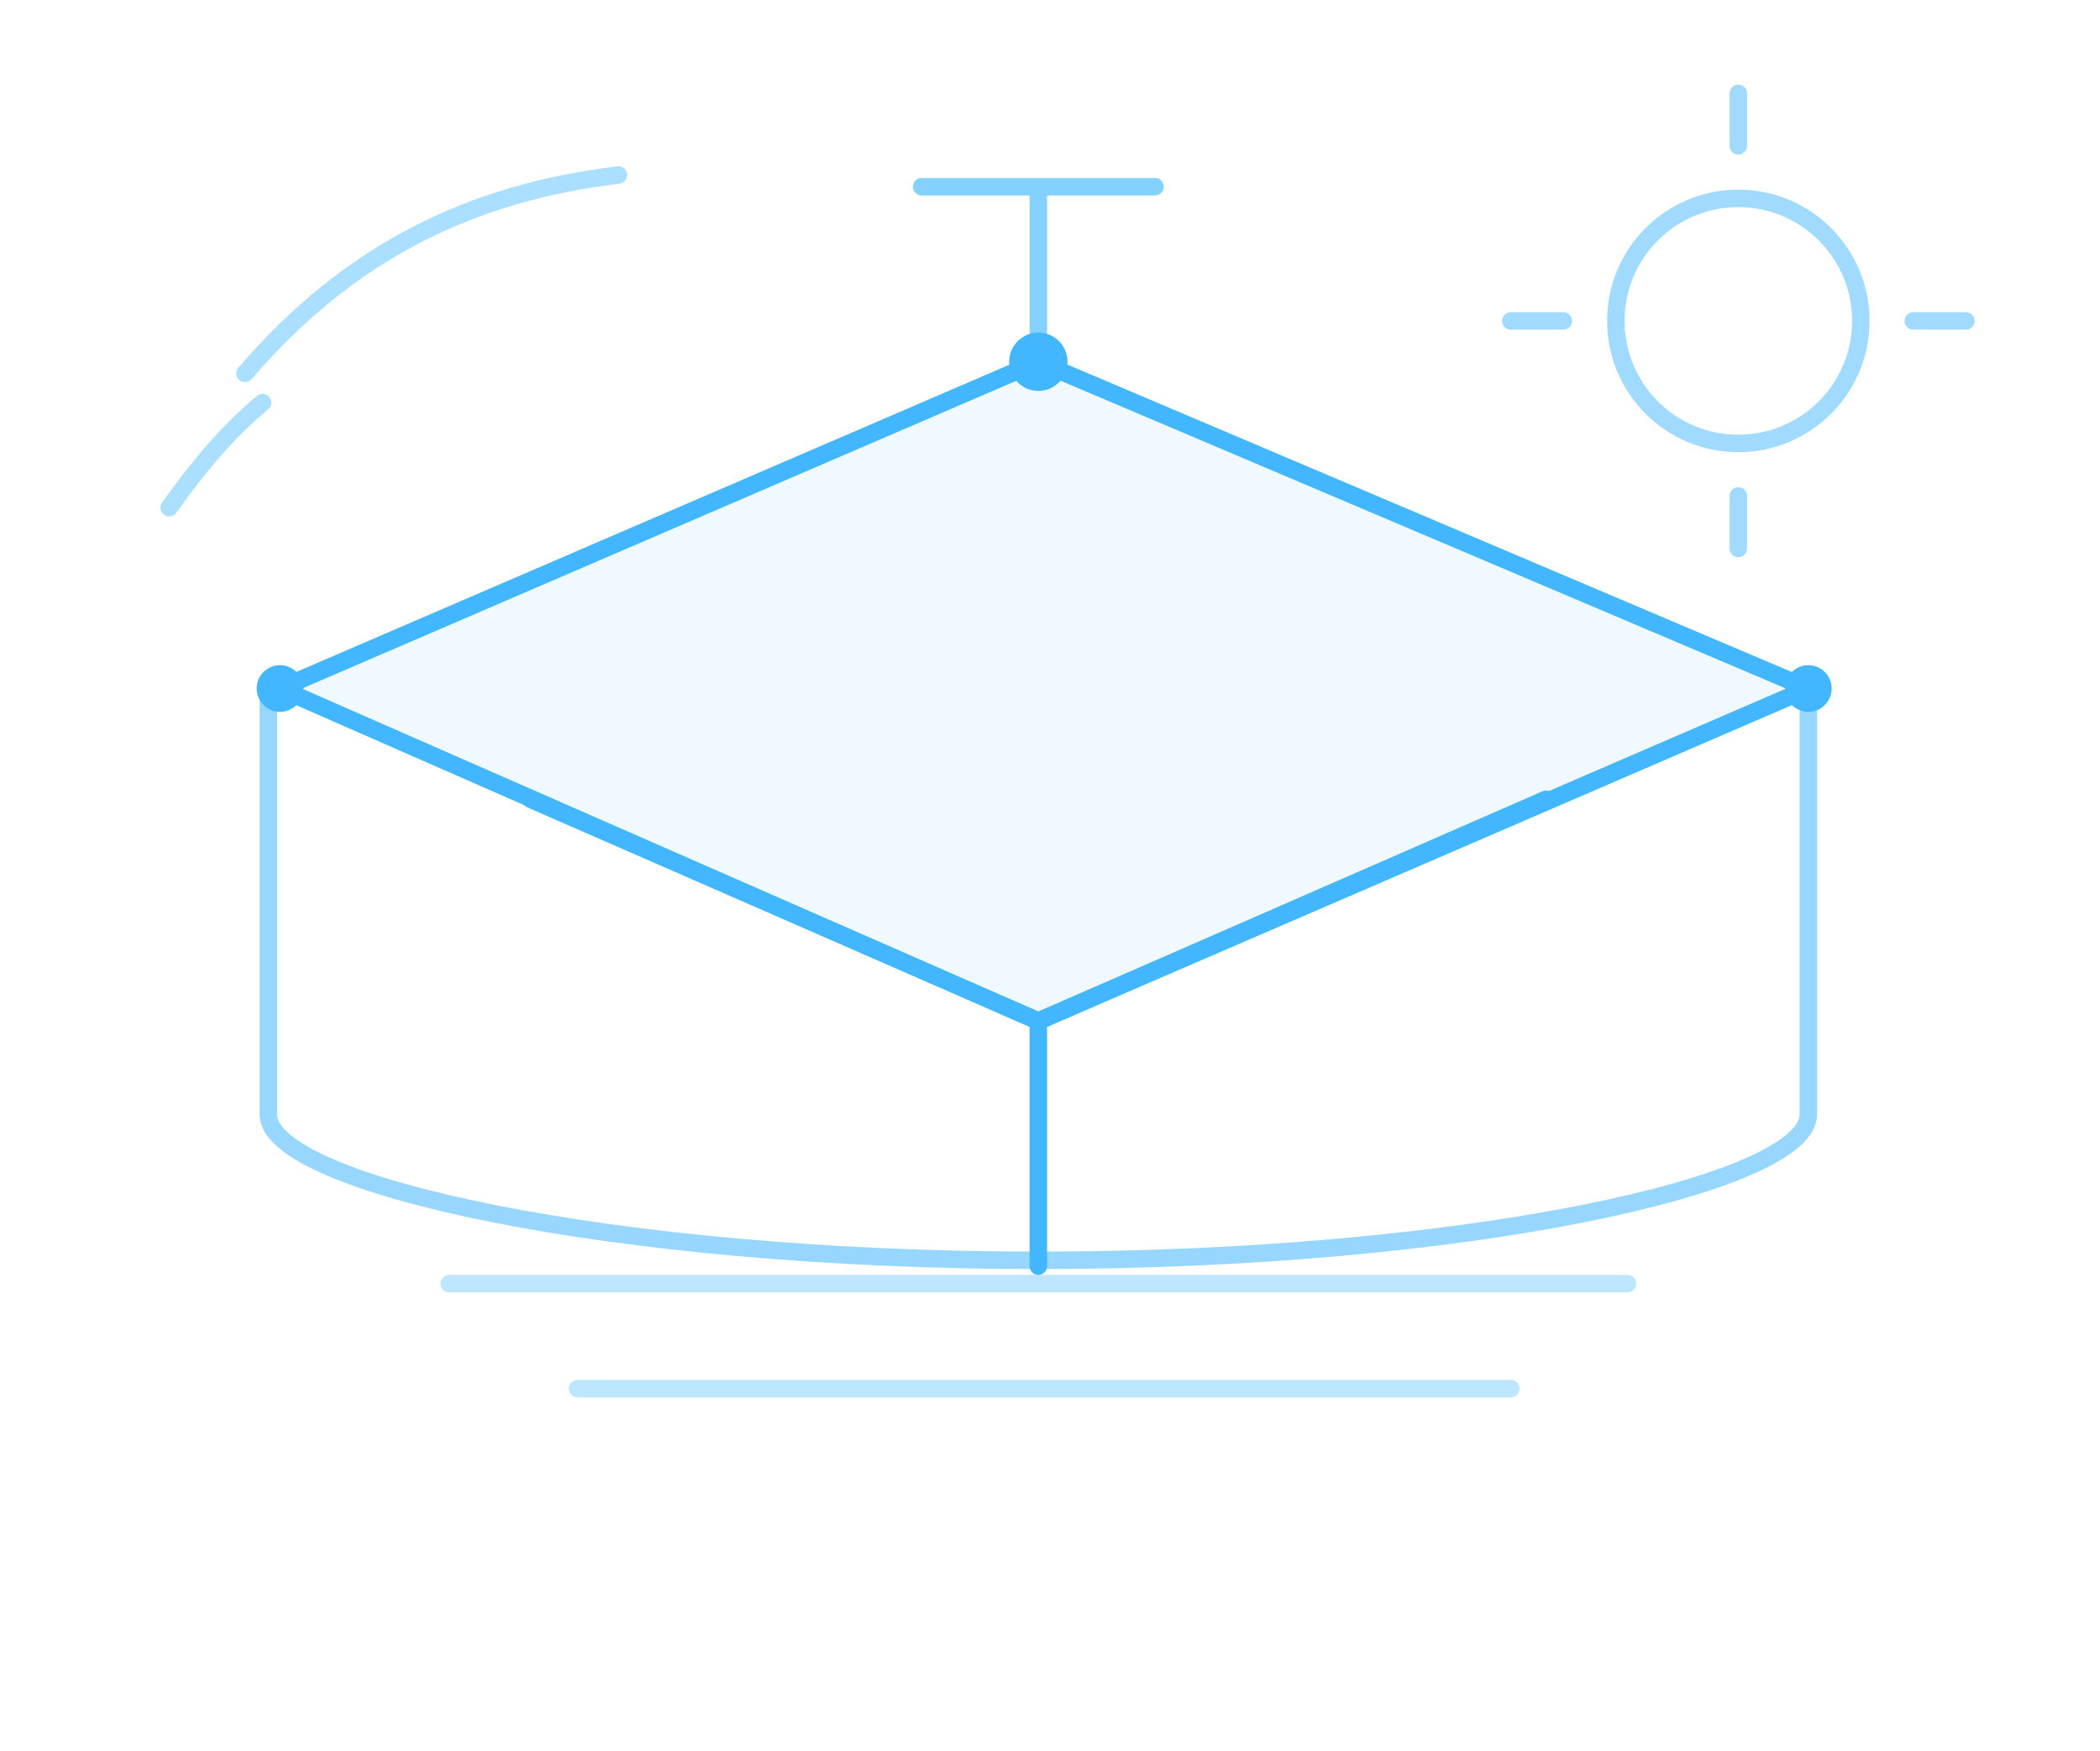
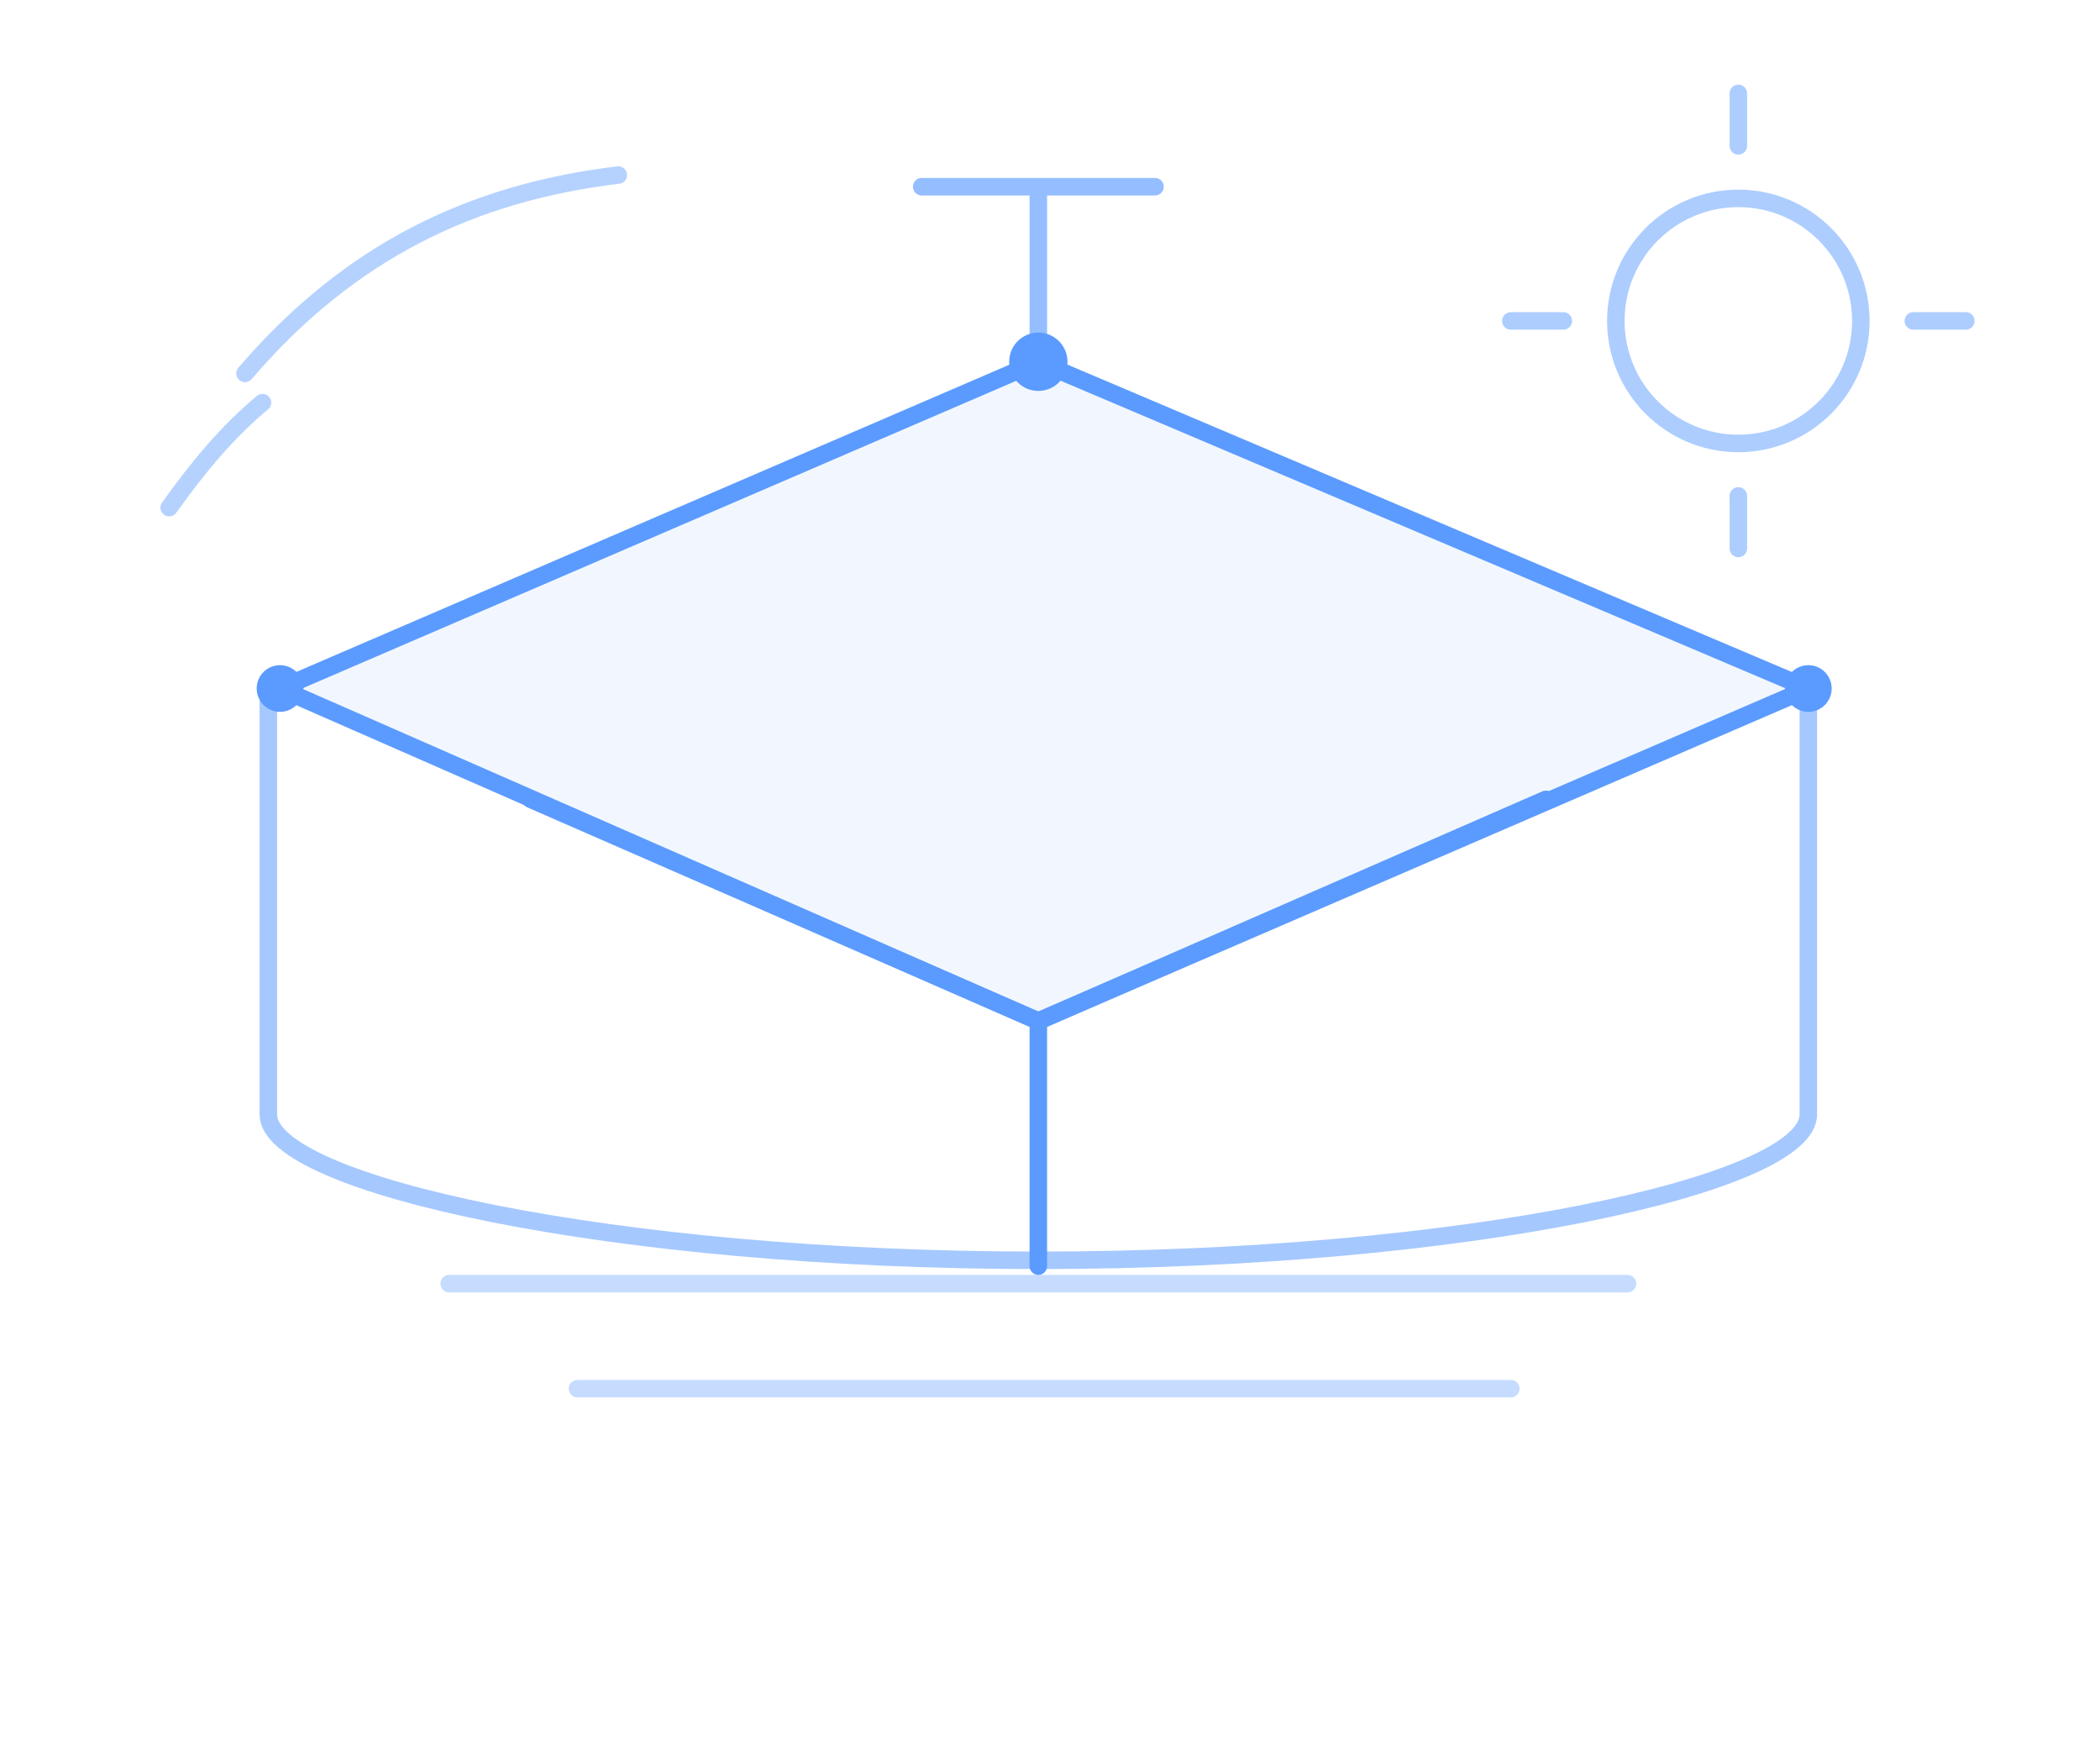
<svg xmlns="http://www.w3.org/2000/svg" viewBox="0 0 360 300" fill="none">
-   <g stroke="#42b7ff" stroke-width="3" stroke-linecap="round" stroke-linejoin="round">
-     <path d="M48 118 178 62l132 56-132 57L48 118Z" fill="#42b7ff" fill-opacity=".08" />
+   <g stroke="#5b9bff" stroke-width="3" stroke-linecap="round" stroke-linejoin="round">
+     <path d="M48 118 178 62l132 56-132 57L48 118Z" fill="#5b9bff" fill-opacity=".08" />
    <path d="m91 137 87 38 87-38M178 175v42" />
    <path d="M310 118v73c0 12-59 25-132 25S46 203 46 191v-73" opacity=".55" />
    <path d="M178 62V32m-20 0h40" opacity=".65" />
    <path d="M77 220h202M99 238h160" opacity=".35" />
    <circle cx="298" cy="55" r="21" opacity=".5" />
    <path d="M298 25v-9m0 78v-9m30-30h9m-78 0h9" opacity=".5" />
    <path d="M42 64c18-21 39-31 64-34M29 87c5-7 10-13 16-18" opacity=".45" />
  </g>
-   <g fill="#42b7ff">
+   <g fill="#5b9bff">
    <circle cx="178" cy="62" r="5" />
    <circle cx="310" cy="118" r="4" />
    <circle cx="48" cy="118" r="4" />
  </g>
</svg>
